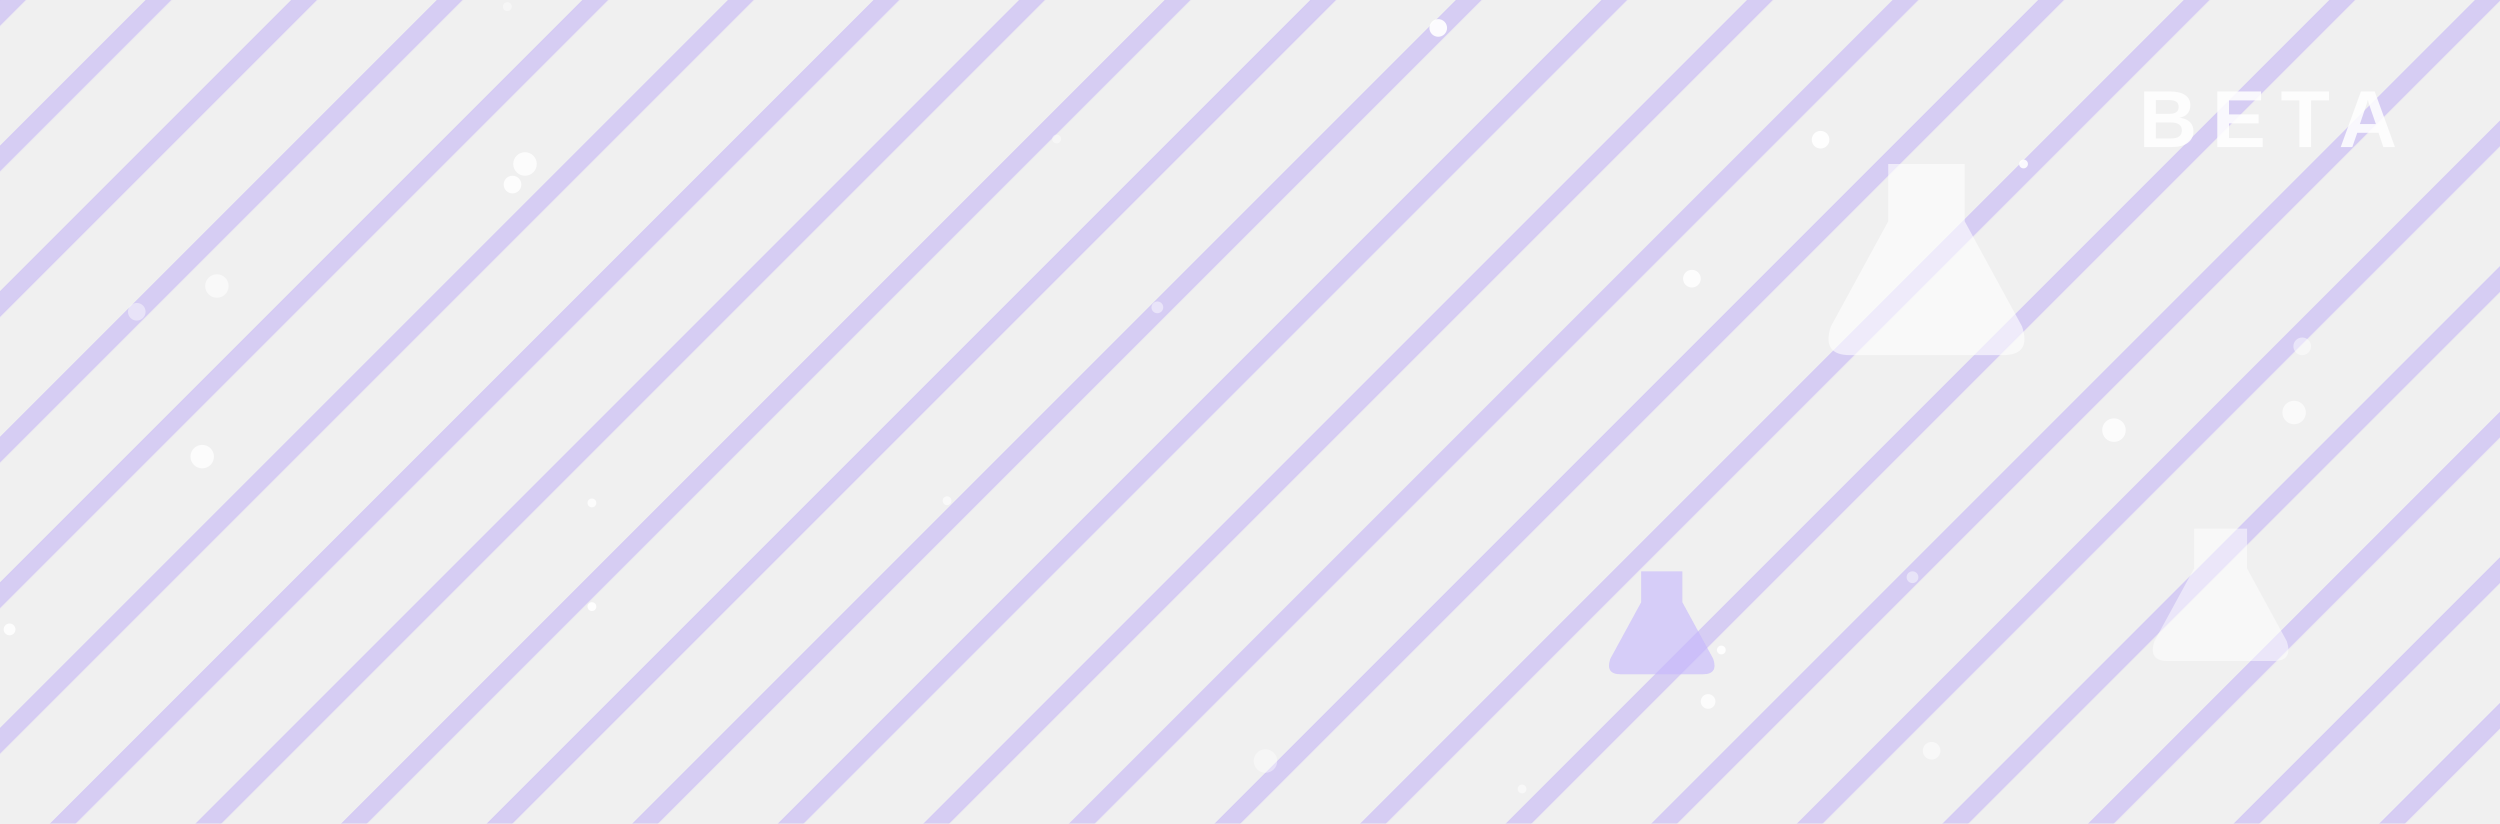
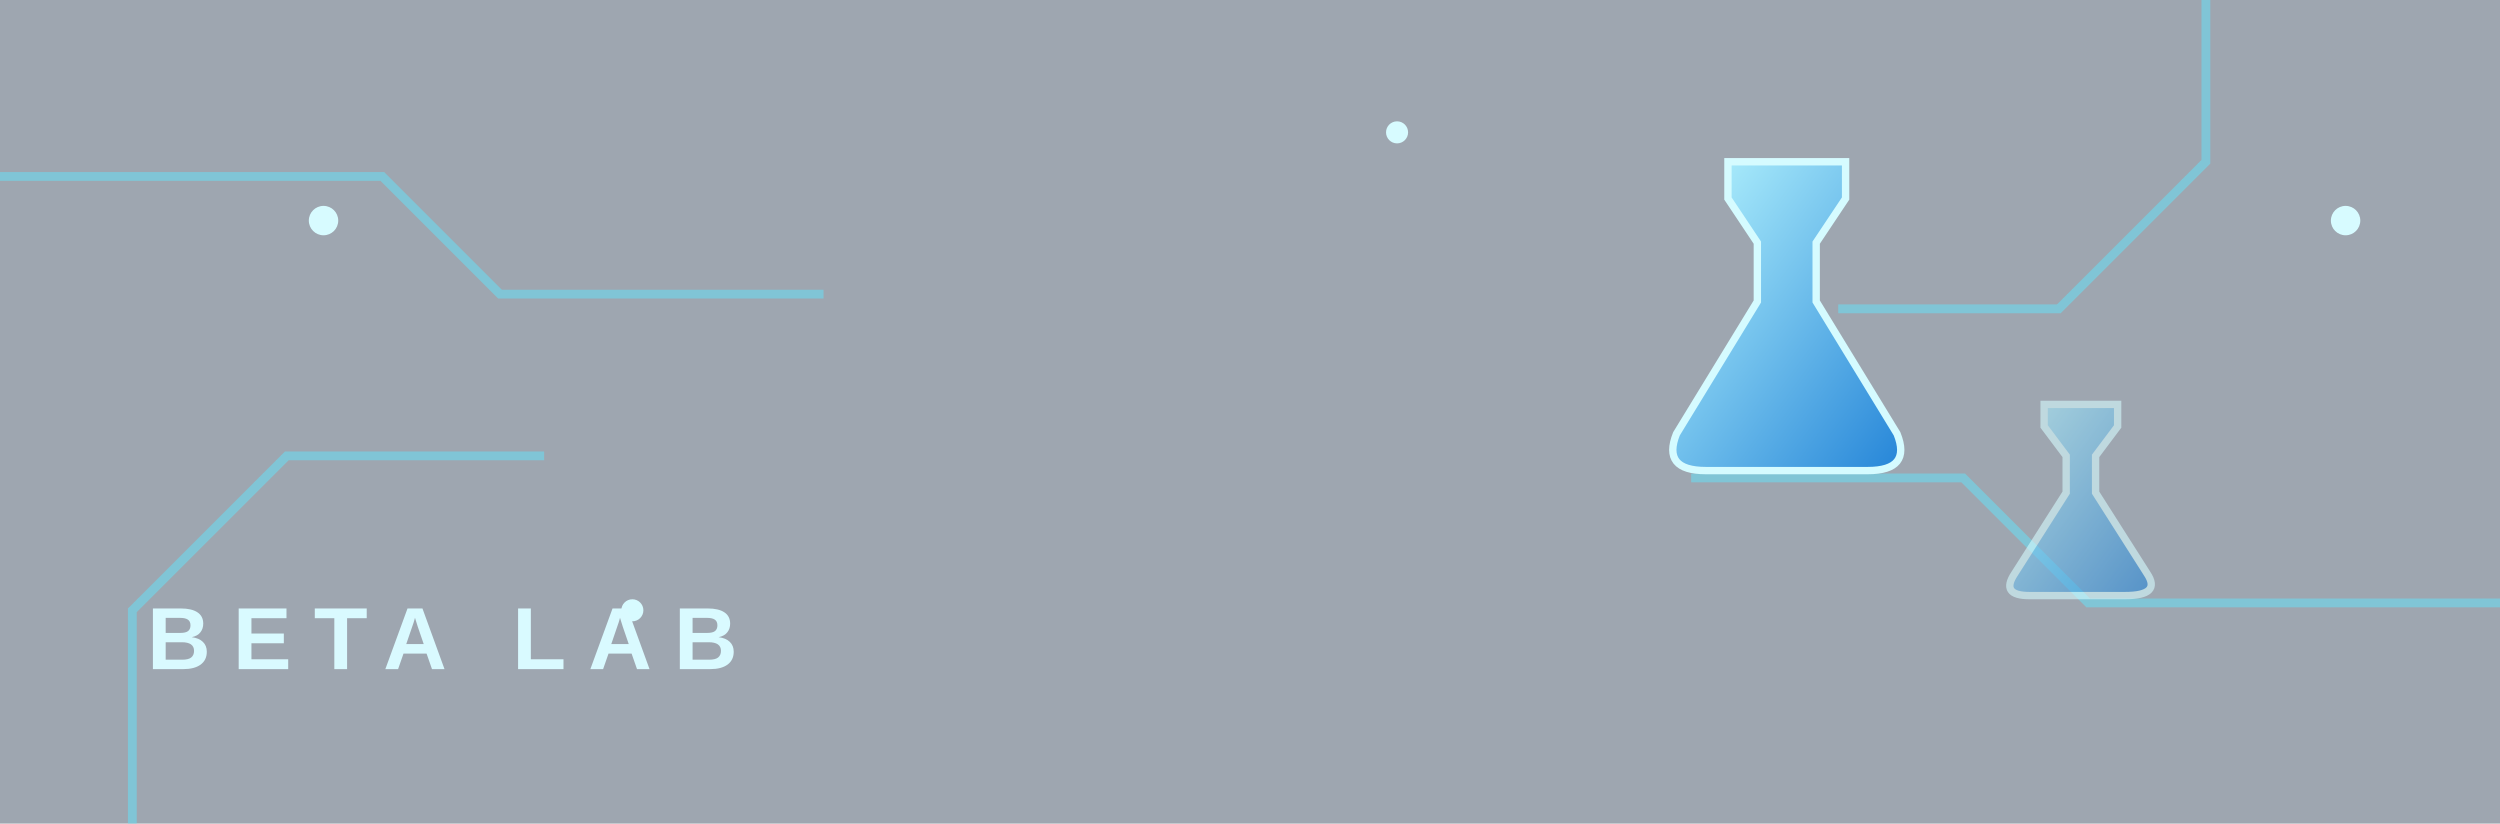
- <svg xmlns="http://www.w3.org/2000/svg" viewBox="0 0 340 112" width="340" height="112" preserveAspectRatio="none">
+ <svg xmlns="http://www.w3.org/2000/svg" viewBox="0 0 340 112" width="340" height="112" preserveAspectRatio="xMidYMid meet">
  <defs>
-     <pattern id="bp" width="14" height="14" patternUnits="userSpaceOnUse" patternTransform="rotate(45)">
-       <rect width="2.5" height="14" fill="#a78bfa" opacity="0.35" />
-     </pattern>
-     <path id="flask" d="M-4 -9 H4 V-3 L10 8 Q11 11 8 11 H-8 Q-11 11 -10 8 L-4 -3Z" />
+     <linearGradient id="g" x2="1" y2="1">
+       <stop stop-color="#b8f7ff" />
+       <stop offset="1" stop-color="#2585d8" />
+     </linearGradient>
  </defs>
-   <rect width="340" height="112" fill="url(#bp)" />
-   <use href="#flask" transform="translate(262 34) scale(1.3)" fill="#ffffff" opacity="0.6" />
-   <use href="#flask" transform="translate(302 80) scale(0.9)" fill="#ffffff" opacity="0.5" />
-   <use href="#flask" transform="translate(226 84) scale(0.7)" fill="#c4b5fd" opacity="0.6" />
-   <text x="326" y="20" text-anchor="end" font-family="Arial, Helvetica, sans-serif" font-size="11" font-weight="700" letter-spacing="2" fill="#ffffff" opacity="0.85">BETA</text>
-   <circle cx="157.4" cy="41.8" r="0.8" fill="#ffffff" opacity="0.46" />
-   <circle cx="230.1" cy="37.9" r="1.2" fill="#ffffff" opacity="0.89" />
-   <circle cx="27.5" cy="62.1" r="1.6" fill="#ffffff" opacity="0.77" />
-   <circle cx="247.6" cy="19.0" r="1.2" fill="#ffffff" opacity="0.92" />
-   <circle cx="143.7" cy="18.9" r="0.6" fill="#ffffff" opacity="0.42" />
-   <circle cx="172.1" cy="103.5" r="1.6" fill="#ffffff" opacity="0.39" />
-   <circle cx="234.1" cy="88.4" r="0.6" fill="#ffffff" opacity="0.90" />
-   <circle cx="69.7" cy="25.1" r="1.2" fill="#ffffff" opacity="0.88" />
-   <circle cx="262.7" cy="102.1" r="1.2" fill="#ffffff" opacity="0.52" />
-   <circle cx="275.2" cy="22.3" r="0.6" fill="#ffffff" opacity="0.88" />
-   <circle cx="18.6" cy="42.4" r="1.2" fill="#ffffff" opacity="0.43" />
-   <circle cx="80.5" cy="82.5" r="0.6" fill="#ffffff" opacity="0.93" />
-   <circle cx="1.3" cy="85.6" r="0.8" fill="#ffffff" opacity="0.89" />
-   <circle cx="69.0" cy="0.9" r="0.6" fill="#ffffff" opacity="0.43" />
-   <circle cx="312.0" cy="56.1" r="1.6" fill="#ffffff" opacity="0.65" />
-   <circle cx="313.1" cy="47.1" r="1.2" fill="#ffffff" opacity="0.47" />
-   <circle cx="260.1" cy="78.5" r="0.8" fill="#ffffff" opacity="0.45" />
-   <circle cx="207.0" cy="107.3" r="0.6" fill="#ffffff" opacity="0.51" />
-   <circle cx="232.3" cy="95.4" r="1.0" fill="#ffffff" opacity="0.79" />
-   <circle cx="195.6" cy="3.8" r="1.2" fill="#ffffff" opacity="0.92" />
-   <circle cx="80.5" cy="68.4" r="0.6" fill="#ffffff" opacity="0.79" />
-   <circle cx="287.5" cy="58.5" r="1.6" fill="#ffffff" opacity="0.81" />
-   <circle cx="29.5" cy="38.9" r="1.6" fill="#ffffff" opacity="0.57" />
-   <circle cx="71.4" cy="22.3" r="1.6" fill="#ffffff" opacity="0.80" />
-   <circle cx="128.8" cy="68.1" r="0.6" fill="#ffffff" opacity="0.61" />
+   <path d="M0 0H340V112H0Z" fill="#071d38" opacity=".35" />
+   <g fill="none" stroke="#67dff5" stroke-width="1.2" opacity=".55">
+     <path d="M0 24H52L68 40H112M340 82H284L267 65H230M18 112V83L39 62H74M300 0V22L280 42H250" />
+   </g>
+   <g fill="url(#g)" stroke="#d5fbff" stroke-width="1">
+     <path d="M235 22h16v5l-4 6v8l11 18q2 5-4 5h-22q-6 0-4-5l11-18v-8l-4-6z" />
+     <path d="M278 55h10v3l-3 4v5l7 11q2 3-3 3h-13q-4 0-2-3l7-11v-5l-3-4z" opacity=".6" />
+   </g>
+   <g fill="#d7fbff">
+     <circle cx="44" cy="30" r="2" />
+     <circle cx="86" cy="83" r="1.5" />
+     <circle cx="190" cy="18" r="1.5" />
+     <circle cx="319" cy="30" r="2" />
+   </g>
+   <text x="20" y="91" fill="#d9faff" font-family="Arial,sans-serif" font-size="12" font-weight="700" letter-spacing="3">BETA LAB</text>
</svg>
